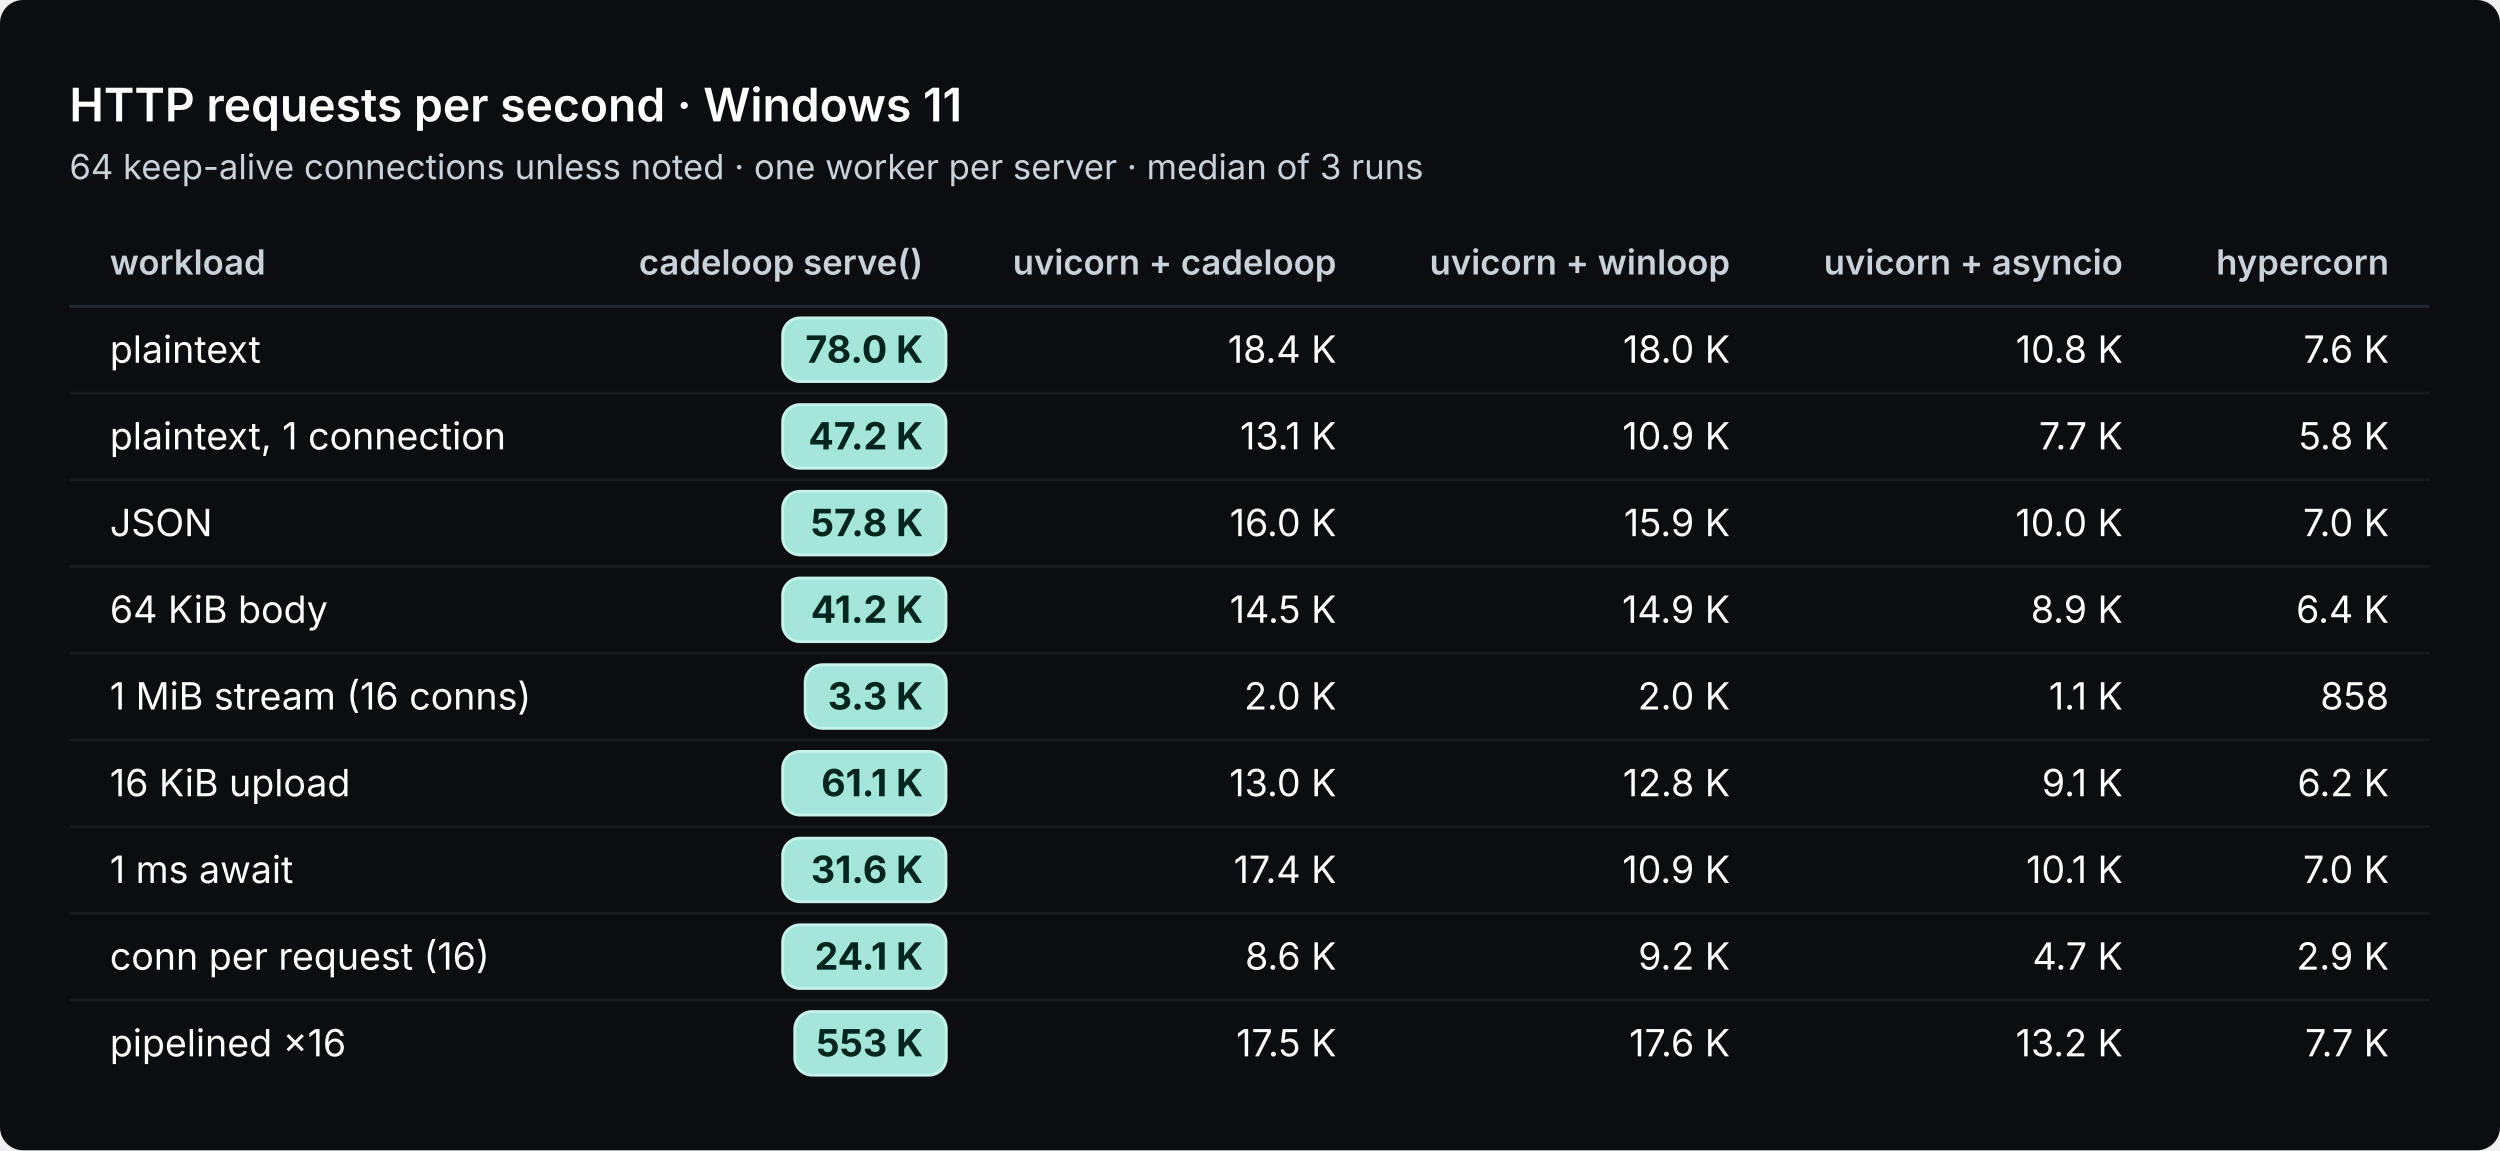
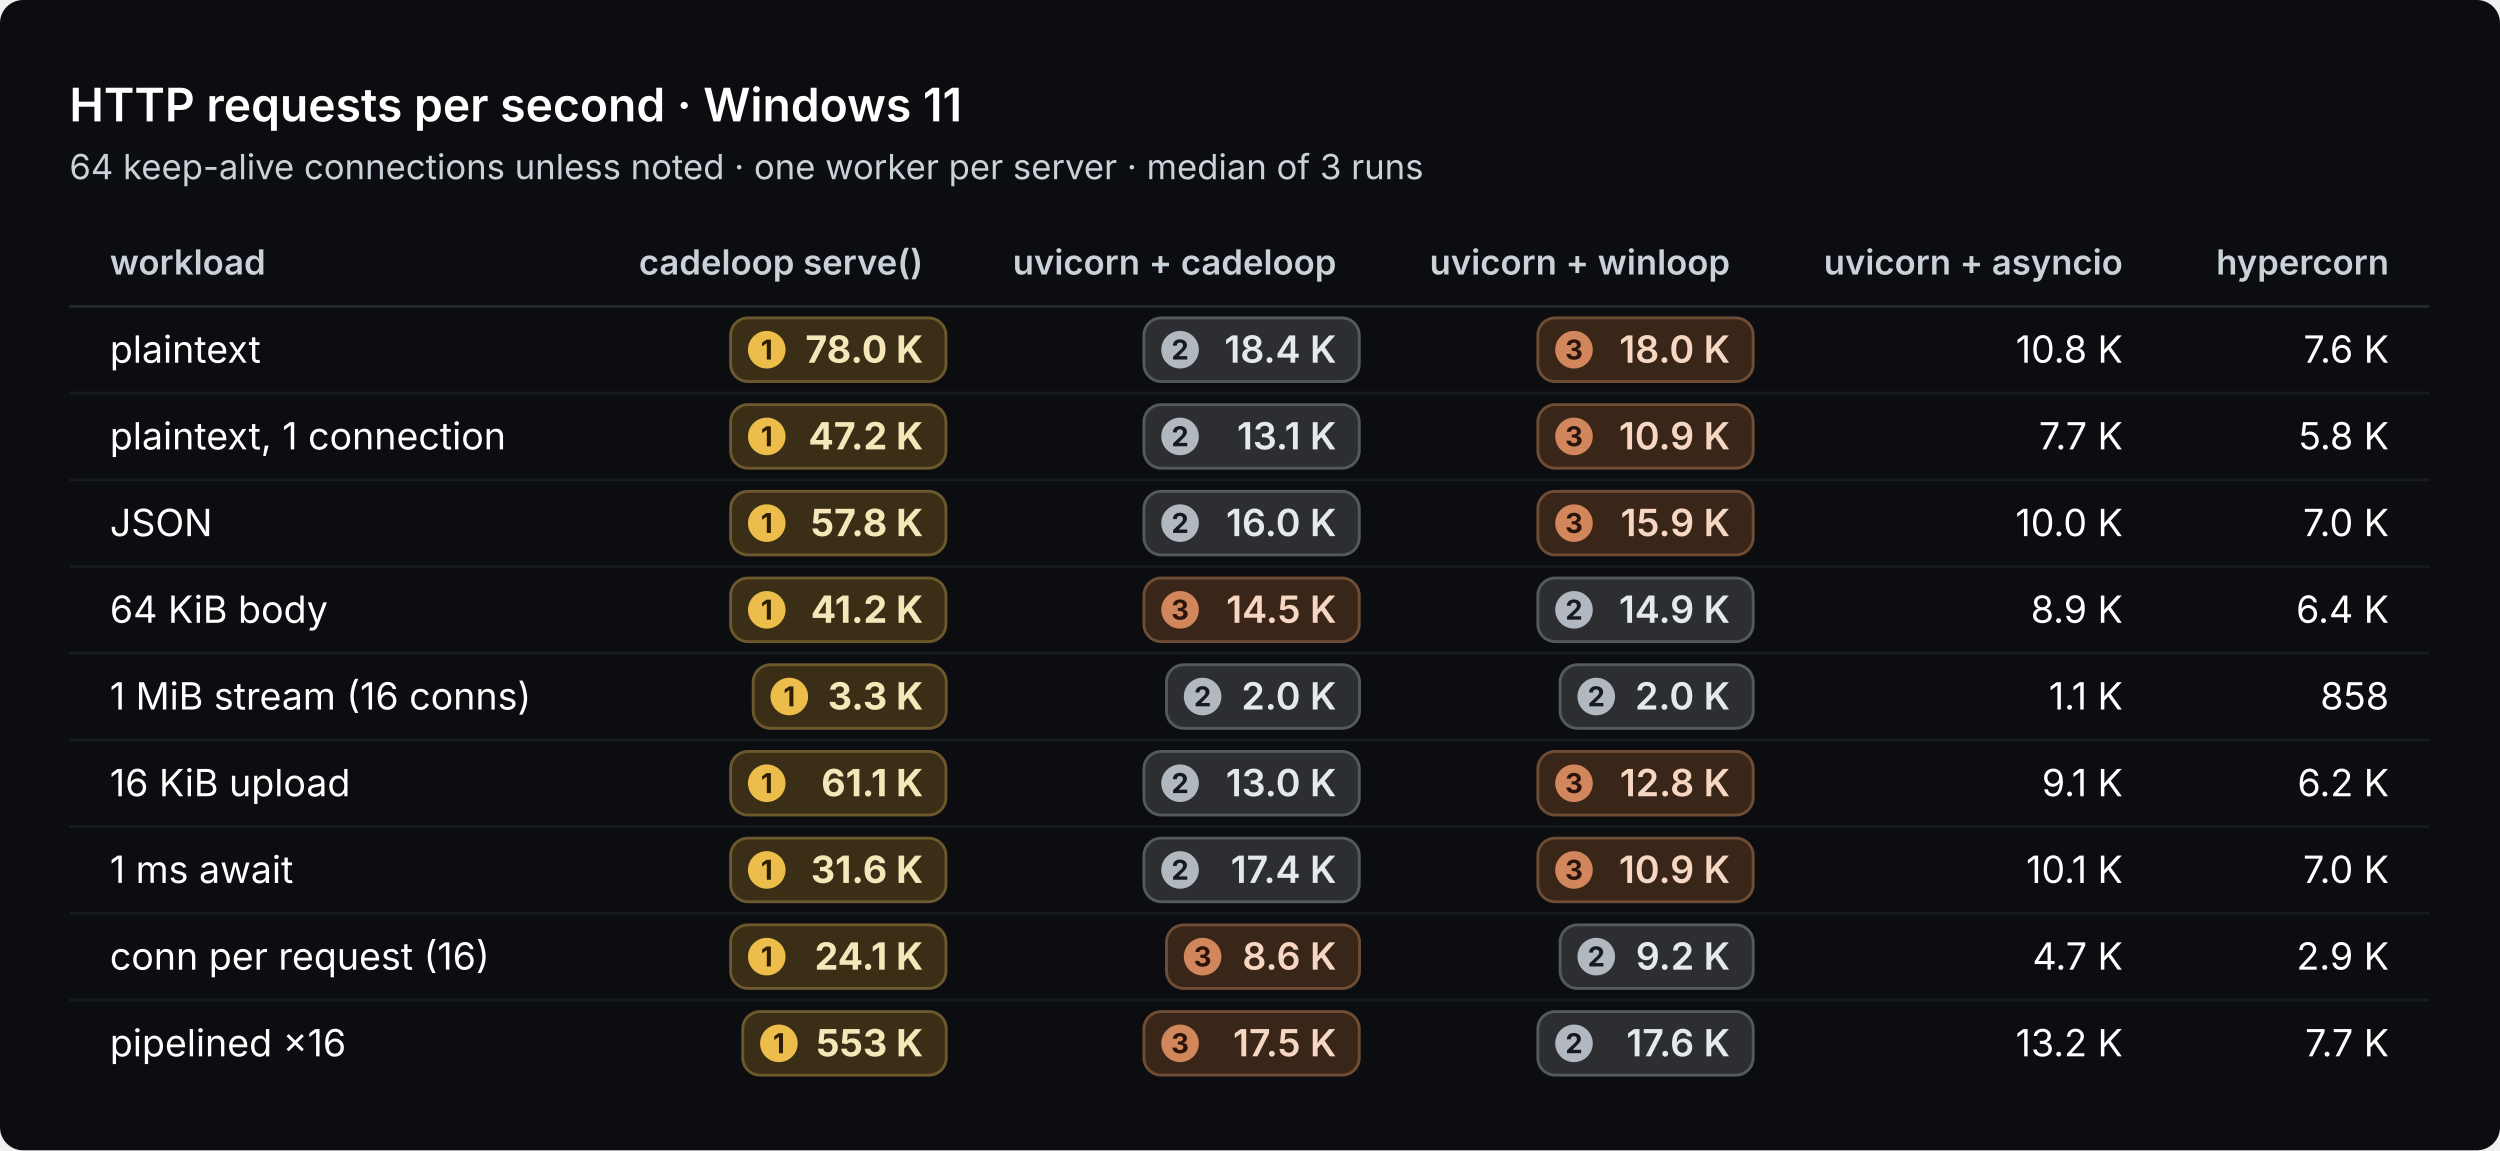
<svg xmlns="http://www.w3.org/2000/svg" viewBox="0 0 865 398" width="865" height="398" font-family="system-ui, -apple-system, 'Segoe UI', sans-serif">
  <rect width="865" height="398" fill="#0B0D11" rx="8" />
  <text x="24" y="42" font-size="16" font-weight="600" fill="#ffffff">HTTP requests per second · Windows 11</text>
  <text x="24" y="62" font-size="12" fill="#c9d1d9">64 keep-alive connections unless noted · one worker per server · median of 3 runs</text>
  <text x="38.0" y="95.0" font-size="12" font-weight="600" fill="#c9d1d9">workload</text>
  <text x="319.4" y="95.0" font-size="12" font-weight="600" text-anchor="end" fill="#c9d1d9">cadeloop serve()</text>
  <text x="462.4" y="95.0" font-size="12" font-weight="600" text-anchor="end" fill="#c9d1d9">uvicorn + cadeloop</text>
  <text x="598.6" y="95.0" font-size="12" font-weight="600" text-anchor="end" fill="#c9d1d9">uvicorn + winloop</text>
  <text x="734.5" y="95.0" font-size="12" font-weight="600" text-anchor="end" fill="#c9d1d9">uvicorn + asyncio</text>
  <text x="826.6" y="95.0" font-size="12" font-weight="600" text-anchor="end" fill="#c9d1d9">hypercorn</text>
  <line x1="24" y1="106.0" x2="840.6" y2="106.0" stroke="#232830" stroke-width="1" />
  <text x="38.0" y="125.5" font-size="13" fill="#ffffff">plaintext</text>
-   <rect x="270.8" y="110.0" width="56.5" height="22" rx="6" fill="#a5e6da" stroke="#c6f2ea" stroke-width="1" />
-   <text x="319.4" y="125.5" font-size="13" text-anchor="end" font-weight="700" fill="#02261f">78.0 K</text>
-   <text x="462.4" y="125.5" font-size="13" text-anchor="end" fill="#ffffff">18.4 K</text>
-   <text x="598.6" y="125.5" font-size="13" text-anchor="end" fill="#ffffff">18.0 K</text>
+   <rect x="252.8" y="110.0" width="74.5" height="22" rx="6" fill="#3a2f16" stroke="#6c582d" stroke-width="1" />
+   <circle cx="265.3" cy="121.0" r="6.5" fill="#ecbd4a" />
+   <text x="265.3" y="124.4" font-size="9.5" font-weight="700" text-anchor="middle" fill="#2f1e02">1</text>
+   <text x="319.4" y="125.5" font-size="13" text-anchor="end" font-weight="700" fill="#f6e7bb">78.0 K</text>
+   <rect x="395.8" y="110.0" width="74.5" height="22" rx="6" fill="#2c2e31" stroke="#54595e" stroke-width="1" />
+   <circle cx="408.3" cy="121.0" r="6.5" fill="#b2b8bf" />
+   <text x="408.3" y="124.4" font-size="9.5" font-weight="700" text-anchor="middle" fill="#171b1f">2</text>
+   <text x="462.4" y="125.5" font-size="13" text-anchor="end" font-weight="600" fill="#e5e8ec">18.4 K</text>
+   <rect x="532.1" y="110.0" width="74.5" height="22" rx="6" fill="#3a2619" stroke="#6f4c34" stroke-width="1" />
+   <circle cx="544.6" cy="121.0" r="6.5" fill="#d2865b" />
+   <text x="544.6" y="124.4" font-size="9.5" font-weight="700" text-anchor="middle" fill="#2a140c">3</text>
+   <text x="598.6" y="125.5" font-size="13" text-anchor="end" font-weight="600" fill="#f7d7c2">18.0 K</text>
  <text x="734.5" y="125.5" font-size="13" text-anchor="end" fill="#ffffff">10.8 K</text>
  <text x="826.6" y="125.5" font-size="13" text-anchor="end" fill="#ffffff">7.6 K</text>
  <line x1="24" y1="136.0" x2="840.6" y2="136.0" stroke="#171A1F" stroke-width="1" />
  <text x="38.0" y="155.5" font-size="13" fill="#ffffff">plaintext, 1 connection</text>
-   <rect x="270.8" y="140.0" width="56.5" height="22" rx="6" fill="#a5e6da" stroke="#c6f2ea" stroke-width="1" />
-   <text x="319.4" y="155.5" font-size="13" text-anchor="end" font-weight="700" fill="#02261f">47.2 K</text>
-   <text x="462.4" y="155.5" font-size="13" text-anchor="end" fill="#ffffff">13.1 K</text>
-   <text x="598.6" y="155.5" font-size="13" text-anchor="end" fill="#ffffff">10.9 K</text>
+   <rect x="252.8" y="140.0" width="74.5" height="22" rx="6" fill="#3a2f16" stroke="#6c582d" stroke-width="1" />
+   <circle cx="265.3" cy="151.0" r="6.5" fill="#ecbd4a" />
+   <text x="265.3" y="154.4" font-size="9.5" font-weight="700" text-anchor="middle" fill="#2f1e02">1</text>
+   <text x="319.4" y="155.5" font-size="13" text-anchor="end" font-weight="700" fill="#f6e7bb">47.2 K</text>
+   <rect x="395.8" y="140.0" width="74.5" height="22" rx="6" fill="#2c2e31" stroke="#54595e" stroke-width="1" />
+   <circle cx="408.3" cy="151.0" r="6.5" fill="#b2b8bf" />
+   <text x="408.3" y="154.4" font-size="9.5" font-weight="700" text-anchor="middle" fill="#171b1f">2</text>
+   <text x="462.4" y="155.5" font-size="13" text-anchor="end" font-weight="600" fill="#e5e8ec">13.1 K</text>
+   <rect x="532.1" y="140.0" width="74.5" height="22" rx="6" fill="#3a2619" stroke="#6f4c34" stroke-width="1" />
+   <circle cx="544.6" cy="151.0" r="6.5" fill="#d2865b" />
+   <text x="544.6" y="154.4" font-size="9.5" font-weight="700" text-anchor="middle" fill="#2a140c">3</text>
+   <text x="598.6" y="155.5" font-size="13" text-anchor="end" font-weight="600" fill="#f7d7c2">10.9 K</text>
  <text x="734.5" y="155.5" font-size="13" text-anchor="end" fill="#ffffff">7.7 K</text>
  <text x="826.6" y="155.5" font-size="13" text-anchor="end" fill="#ffffff">5.8 K</text>
  <line x1="24" y1="166.0" x2="840.6" y2="166.0" stroke="#171A1F" stroke-width="1" />
  <text x="38.0" y="185.5" font-size="13" fill="#ffffff">JSON</text>
-   <rect x="270.8" y="170.0" width="56.5" height="22" rx="6" fill="#a5e6da" stroke="#c6f2ea" stroke-width="1" />
-   <text x="319.4" y="185.5" font-size="13" text-anchor="end" font-weight="700" fill="#02261f">57.8 K</text>
-   <text x="462.4" y="185.5" font-size="13" text-anchor="end" fill="#ffffff">16.0 K</text>
-   <text x="598.6" y="185.5" font-size="13" text-anchor="end" fill="#ffffff">15.9 K</text>
+   <rect x="252.8" y="170.0" width="74.5" height="22" rx="6" fill="#3a2f16" stroke="#6c582d" stroke-width="1" />
+   <circle cx="265.3" cy="181.0" r="6.5" fill="#ecbd4a" />
+   <text x="265.3" y="184.4" font-size="9.5" font-weight="700" text-anchor="middle" fill="#2f1e02">1</text>
+   <text x="319.4" y="185.5" font-size="13" text-anchor="end" font-weight="700" fill="#f6e7bb">57.8 K</text>
+   <rect x="395.8" y="170.0" width="74.5" height="22" rx="6" fill="#2c2e31" stroke="#54595e" stroke-width="1" />
+   <circle cx="408.3" cy="181.0" r="6.5" fill="#b2b8bf" />
+   <text x="408.3" y="184.4" font-size="9.5" font-weight="700" text-anchor="middle" fill="#171b1f">2</text>
+   <text x="462.4" y="185.5" font-size="13" text-anchor="end" font-weight="600" fill="#e5e8ec">16.0 K</text>
+   <rect x="532.1" y="170.0" width="74.5" height="22" rx="6" fill="#3a2619" stroke="#6f4c34" stroke-width="1" />
+   <circle cx="544.6" cy="181.0" r="6.5" fill="#d2865b" />
+   <text x="544.6" y="184.4" font-size="9.5" font-weight="700" text-anchor="middle" fill="#2a140c">3</text>
+   <text x="598.6" y="185.5" font-size="13" text-anchor="end" font-weight="600" fill="#f7d7c2">15.9 K</text>
  <text x="734.5" y="185.5" font-size="13" text-anchor="end" fill="#ffffff">10.0 K</text>
  <text x="826.6" y="185.5" font-size="13" text-anchor="end" fill="#ffffff">7.0 K</text>
  <line x1="24" y1="196.0" x2="840.6" y2="196.0" stroke="#171A1F" stroke-width="1" />
  <text x="38.0" y="215.5" font-size="13" fill="#ffffff">64 KiB body</text>
-   <rect x="270.8" y="200.0" width="56.5" height="22" rx="6" fill="#a5e6da" stroke="#c6f2ea" stroke-width="1" />
-   <text x="319.4" y="215.5" font-size="13" text-anchor="end" font-weight="700" fill="#02261f">41.2 K</text>
-   <text x="462.4" y="215.5" font-size="13" text-anchor="end" fill="#ffffff">14.5 K</text>
-   <text x="598.6" y="215.5" font-size="13" text-anchor="end" fill="#ffffff">14.9 K</text>
+   <rect x="252.8" y="200.0" width="74.5" height="22" rx="6" fill="#3a2f16" stroke="#6c582d" stroke-width="1" />
+   <circle cx="265.3" cy="211.0" r="6.5" fill="#ecbd4a" />
+   <text x="265.3" y="214.4" font-size="9.5" font-weight="700" text-anchor="middle" fill="#2f1e02">1</text>
+   <text x="319.4" y="215.5" font-size="13" text-anchor="end" font-weight="700" fill="#f6e7bb">41.2 K</text>
+   <rect x="395.8" y="200.0" width="74.5" height="22" rx="6" fill="#3a2619" stroke="#6f4c34" stroke-width="1" />
+   <circle cx="408.3" cy="211.0" r="6.5" fill="#d2865b" />
+   <text x="408.3" y="214.4" font-size="9.5" font-weight="700" text-anchor="middle" fill="#2a140c">3</text>
+   <text x="462.4" y="215.5" font-size="13" text-anchor="end" font-weight="600" fill="#f7d7c2">14.5 K</text>
+   <rect x="532.1" y="200.0" width="74.5" height="22" rx="6" fill="#2c2e31" stroke="#54595e" stroke-width="1" />
+   <circle cx="544.6" cy="211.0" r="6.5" fill="#b2b8bf" />
+   <text x="544.6" y="214.4" font-size="9.5" font-weight="700" text-anchor="middle" fill="#171b1f">2</text>
+   <text x="598.6" y="215.5" font-size="13" text-anchor="end" font-weight="600" fill="#e5e8ec">14.9 K</text>
  <text x="734.5" y="215.5" font-size="13" text-anchor="end" fill="#ffffff">8.9 K</text>
  <text x="826.6" y="215.5" font-size="13" text-anchor="end" fill="#ffffff">6.4 K</text>
  <line x1="24" y1="226.0" x2="840.6" y2="226.0" stroke="#171A1F" stroke-width="1" />
  <text x="38.0" y="245.5" font-size="13" fill="#ffffff">1 MiB stream (16 conns)</text>
-   <rect x="278.6" y="230.0" width="48.8" height="22" rx="6" fill="#a5e6da" stroke="#c6f2ea" stroke-width="1" />
-   <text x="319.4" y="245.5" font-size="13" text-anchor="end" font-weight="700" fill="#02261f">3.3 K</text>
-   <text x="462.4" y="245.5" font-size="13" text-anchor="end" fill="#ffffff">2.0 K</text>
-   <text x="598.6" y="245.5" font-size="13" text-anchor="end" fill="#ffffff">2.0 K</text>
+   <rect x="260.6" y="230.0" width="66.8" height="22" rx="6" fill="#3a2f16" stroke="#6c582d" stroke-width="1" />
+   <circle cx="273.1" cy="241.0" r="6.5" fill="#ecbd4a" />
+   <text x="273.1" y="244.4" font-size="9.5" font-weight="700" text-anchor="middle" fill="#2f1e02">1</text>
+   <text x="319.4" y="245.5" font-size="13" text-anchor="end" font-weight="700" fill="#f6e7bb">3.3 K</text>
+   <rect x="403.6" y="230.0" width="66.8" height="22" rx="6" fill="#2c2e31" stroke="#54595e" stroke-width="1" />
+   <circle cx="416.1" cy="241.0" r="6.5" fill="#b2b8bf" />
+   <text x="416.1" y="244.4" font-size="9.5" font-weight="700" text-anchor="middle" fill="#171b1f">2</text>
+   <text x="462.4" y="245.5" font-size="13" text-anchor="end" font-weight="600" fill="#e5e8ec">2.0 K</text>
+   <rect x="539.8" y="230.0" width="66.8" height="22" rx="6" fill="#2c2e31" stroke="#54595e" stroke-width="1" />
+   <circle cx="552.3" cy="241.0" r="6.5" fill="#b2b8bf" />
+   <text x="552.3" y="244.4" font-size="9.5" font-weight="700" text-anchor="middle" fill="#171b1f">2</text>
+   <text x="598.6" y="245.5" font-size="13" text-anchor="end" font-weight="600" fill="#e5e8ec">2.0 K</text>
  <text x="734.5" y="245.5" font-size="13" text-anchor="end" fill="#ffffff">1.1 K</text>
  <text x="826.6" y="245.5" font-size="13" text-anchor="end" fill="#ffffff">858</text>
  <line x1="24" y1="256.0" x2="840.6" y2="256.0" stroke="#171A1F" stroke-width="1" />
  <text x="38.0" y="275.5" font-size="13" fill="#ffffff">16 KiB upload</text>
-   <rect x="270.8" y="260.0" width="56.5" height="22" rx="6" fill="#a5e6da" stroke="#c6f2ea" stroke-width="1" />
-   <text x="319.4" y="275.5" font-size="13" text-anchor="end" font-weight="700" fill="#02261f">61.1 K</text>
-   <text x="462.4" y="275.5" font-size="13" text-anchor="end" fill="#ffffff">13.0 K</text>
-   <text x="598.6" y="275.5" font-size="13" text-anchor="end" fill="#ffffff">12.8 K</text>
+   <rect x="252.8" y="260.0" width="74.5" height="22" rx="6" fill="#3a2f16" stroke="#6c582d" stroke-width="1" />
+   <circle cx="265.3" cy="271.0" r="6.5" fill="#ecbd4a" />
+   <text x="265.3" y="274.4" font-size="9.5" font-weight="700" text-anchor="middle" fill="#2f1e02">1</text>
+   <text x="319.4" y="275.5" font-size="13" text-anchor="end" font-weight="700" fill="#f6e7bb">61.1 K</text>
+   <rect x="395.8" y="260.0" width="74.5" height="22" rx="6" fill="#2c2e31" stroke="#54595e" stroke-width="1" />
+   <circle cx="408.3" cy="271.0" r="6.5" fill="#b2b8bf" />
+   <text x="408.3" y="274.4" font-size="9.5" font-weight="700" text-anchor="middle" fill="#171b1f">2</text>
+   <text x="462.4" y="275.5" font-size="13" text-anchor="end" font-weight="600" fill="#e5e8ec">13.0 K</text>
+   <rect x="532.1" y="260.0" width="74.5" height="22" rx="6" fill="#3a2619" stroke="#6f4c34" stroke-width="1" />
+   <circle cx="544.6" cy="271.0" r="6.5" fill="#d2865b" />
+   <text x="544.6" y="274.4" font-size="9.5" font-weight="700" text-anchor="middle" fill="#2a140c">3</text>
+   <text x="598.6" y="275.5" font-size="13" text-anchor="end" font-weight="600" fill="#f7d7c2">12.8 K</text>
  <text x="734.5" y="275.5" font-size="13" text-anchor="end" fill="#ffffff">9.1 K</text>
  <text x="826.6" y="275.5" font-size="13" text-anchor="end" fill="#ffffff">6.2 K</text>
  <line x1="24" y1="286.0" x2="840.6" y2="286.0" stroke="#171A1F" stroke-width="1" />
  <text x="38.0" y="305.5" font-size="13" fill="#ffffff">1 ms await</text>
-   <rect x="270.8" y="290.0" width="56.5" height="22" rx="6" fill="#a5e6da" stroke="#c6f2ea" stroke-width="1" />
-   <text x="319.4" y="305.5" font-size="13" text-anchor="end" font-weight="700" fill="#02261f">31.6 K</text>
-   <text x="462.4" y="305.5" font-size="13" text-anchor="end" fill="#ffffff">17.4 K</text>
-   <text x="598.6" y="305.5" font-size="13" text-anchor="end" fill="#ffffff">10.9 K</text>
+   <rect x="252.8" y="290.0" width="74.5" height="22" rx="6" fill="#3a2f16" stroke="#6c582d" stroke-width="1" />
+   <circle cx="265.3" cy="301.0" r="6.5" fill="#ecbd4a" />
+   <text x="265.3" y="304.4" font-size="9.5" font-weight="700" text-anchor="middle" fill="#2f1e02">1</text>
+   <text x="319.4" y="305.5" font-size="13" text-anchor="end" font-weight="700" fill="#f6e7bb">31.6 K</text>
+   <rect x="395.8" y="290.0" width="74.5" height="22" rx="6" fill="#2c2e31" stroke="#54595e" stroke-width="1" />
+   <circle cx="408.3" cy="301.0" r="6.5" fill="#b2b8bf" />
+   <text x="408.3" y="304.4" font-size="9.5" font-weight="700" text-anchor="middle" fill="#171b1f">2</text>
+   <text x="462.4" y="305.5" font-size="13" text-anchor="end" font-weight="600" fill="#e5e8ec">17.4 K</text>
+   <rect x="532.1" y="290.0" width="74.5" height="22" rx="6" fill="#3a2619" stroke="#6f4c34" stroke-width="1" />
+   <circle cx="544.6" cy="301.0" r="6.5" fill="#d2865b" />
+   <text x="544.6" y="304.4" font-size="9.5" font-weight="700" text-anchor="middle" fill="#2a140c">3</text>
+   <text x="598.6" y="305.5" font-size="13" text-anchor="end" font-weight="600" fill="#f7d7c2">10.9 K</text>
  <text x="734.5" y="305.5" font-size="13" text-anchor="end" fill="#ffffff">10.1 K</text>
  <text x="826.6" y="305.5" font-size="13" text-anchor="end" fill="#ffffff">7.0 K</text>
  <line x1="24" y1="316.0" x2="840.6" y2="316.0" stroke="#171A1F" stroke-width="1" />
  <text x="38.0" y="335.5" font-size="13" fill="#ffffff">conn per request (16)</text>
-   <rect x="270.8" y="320.0" width="56.5" height="22" rx="6" fill="#a5e6da" stroke="#c6f2ea" stroke-width="1" />
-   <text x="319.4" y="335.5" font-size="13" text-anchor="end" font-weight="700" fill="#02261f">24.1 K</text>
-   <text x="462.4" y="335.5" font-size="13" text-anchor="end" fill="#ffffff">8.6 K</text>
-   <text x="598.6" y="335.5" font-size="13" text-anchor="end" fill="#ffffff">9.2 K</text>
+   <rect x="252.8" y="320.0" width="74.5" height="22" rx="6" fill="#3a2f16" stroke="#6c582d" stroke-width="1" />
+   <circle cx="265.3" cy="331.0" r="6.5" fill="#ecbd4a" />
+   <text x="265.3" y="334.4" font-size="9.5" font-weight="700" text-anchor="middle" fill="#2f1e02">1</text>
+   <text x="319.4" y="335.5" font-size="13" text-anchor="end" font-weight="700" fill="#f6e7bb">24.1 K</text>
+   <rect x="403.6" y="320.0" width="66.8" height="22" rx="6" fill="#3a2619" stroke="#6f4c34" stroke-width="1" />
+   <circle cx="416.1" cy="331.0" r="6.5" fill="#d2865b" />
+   <text x="416.1" y="334.4" font-size="9.5" font-weight="700" text-anchor="middle" fill="#2a140c">3</text>
+   <text x="462.4" y="335.5" font-size="13" text-anchor="end" font-weight="600" fill="#f7d7c2">8.6 K</text>
+   <rect x="539.8" y="320.0" width="66.8" height="22" rx="6" fill="#2c2e31" stroke="#54595e" stroke-width="1" />
+   <circle cx="552.3" cy="331.0" r="6.5" fill="#b2b8bf" />
+   <text x="552.3" y="334.4" font-size="9.5" font-weight="700" text-anchor="middle" fill="#171b1f">2</text>
+   <text x="598.6" y="335.5" font-size="13" text-anchor="end" font-weight="600" fill="#e5e8ec">9.2 K</text>
  <text x="734.5" y="335.5" font-size="13" text-anchor="end" fill="#ffffff">4.7 K</text>
  <text x="826.6" y="335.5" font-size="13" text-anchor="end" fill="#ffffff">2.9 K</text>
  <line x1="24" y1="346.0" x2="840.6" y2="346.0" stroke="#171A1F" stroke-width="1" />
  <text x="38.0" y="365.5" font-size="13" fill="#ffffff">pipelined ×16</text>
-   <rect x="275.0" y="350.0" width="52.4" height="22" rx="6" fill="#a5e6da" stroke="#c6f2ea" stroke-width="1" />
-   <text x="319.4" y="365.5" font-size="13" text-anchor="end" font-weight="700" fill="#02261f">553 K</text>
-   <text x="462.4" y="365.5" font-size="13" text-anchor="end" fill="#ffffff">17.5 K</text>
-   <text x="598.6" y="365.5" font-size="13" text-anchor="end" fill="#ffffff">17.6 K</text>
+   <rect x="257.0" y="350.0" width="70.4" height="22" rx="6" fill="#3a2f16" stroke="#6c582d" stroke-width="1" />
+   <circle cx="269.5" cy="361.0" r="6.5" fill="#ecbd4a" />
+   <text x="269.5" y="364.4" font-size="9.5" font-weight="700" text-anchor="middle" fill="#2f1e02">1</text>
+   <text x="319.4" y="365.5" font-size="13" text-anchor="end" font-weight="700" fill="#f6e7bb">553 K</text>
+   <rect x="395.8" y="350.0" width="74.5" height="22" rx="6" fill="#3a2619" stroke="#6f4c34" stroke-width="1" />
+   <circle cx="408.3" cy="361.0" r="6.5" fill="#d2865b" />
+   <text x="408.3" y="364.4" font-size="9.5" font-weight="700" text-anchor="middle" fill="#2a140c">3</text>
+   <text x="462.4" y="365.5" font-size="13" text-anchor="end" font-weight="600" fill="#f7d7c2">17.5 K</text>
+   <rect x="532.1" y="350.0" width="74.5" height="22" rx="6" fill="#2c2e31" stroke="#54595e" stroke-width="1" />
+   <circle cx="544.6" cy="361.0" r="6.5" fill="#b2b8bf" />
+   <text x="544.6" y="364.4" font-size="9.5" font-weight="700" text-anchor="middle" fill="#171b1f">2</text>
+   <text x="598.6" y="365.5" font-size="13" text-anchor="end" font-weight="600" fill="#e5e8ec">17.6 K</text>
  <text x="734.5" y="365.5" font-size="13" text-anchor="end" fill="#ffffff">13.2 K</text>
  <text x="826.6" y="365.5" font-size="13" text-anchor="end" fill="#ffffff">7.7 K</text>
</svg>
